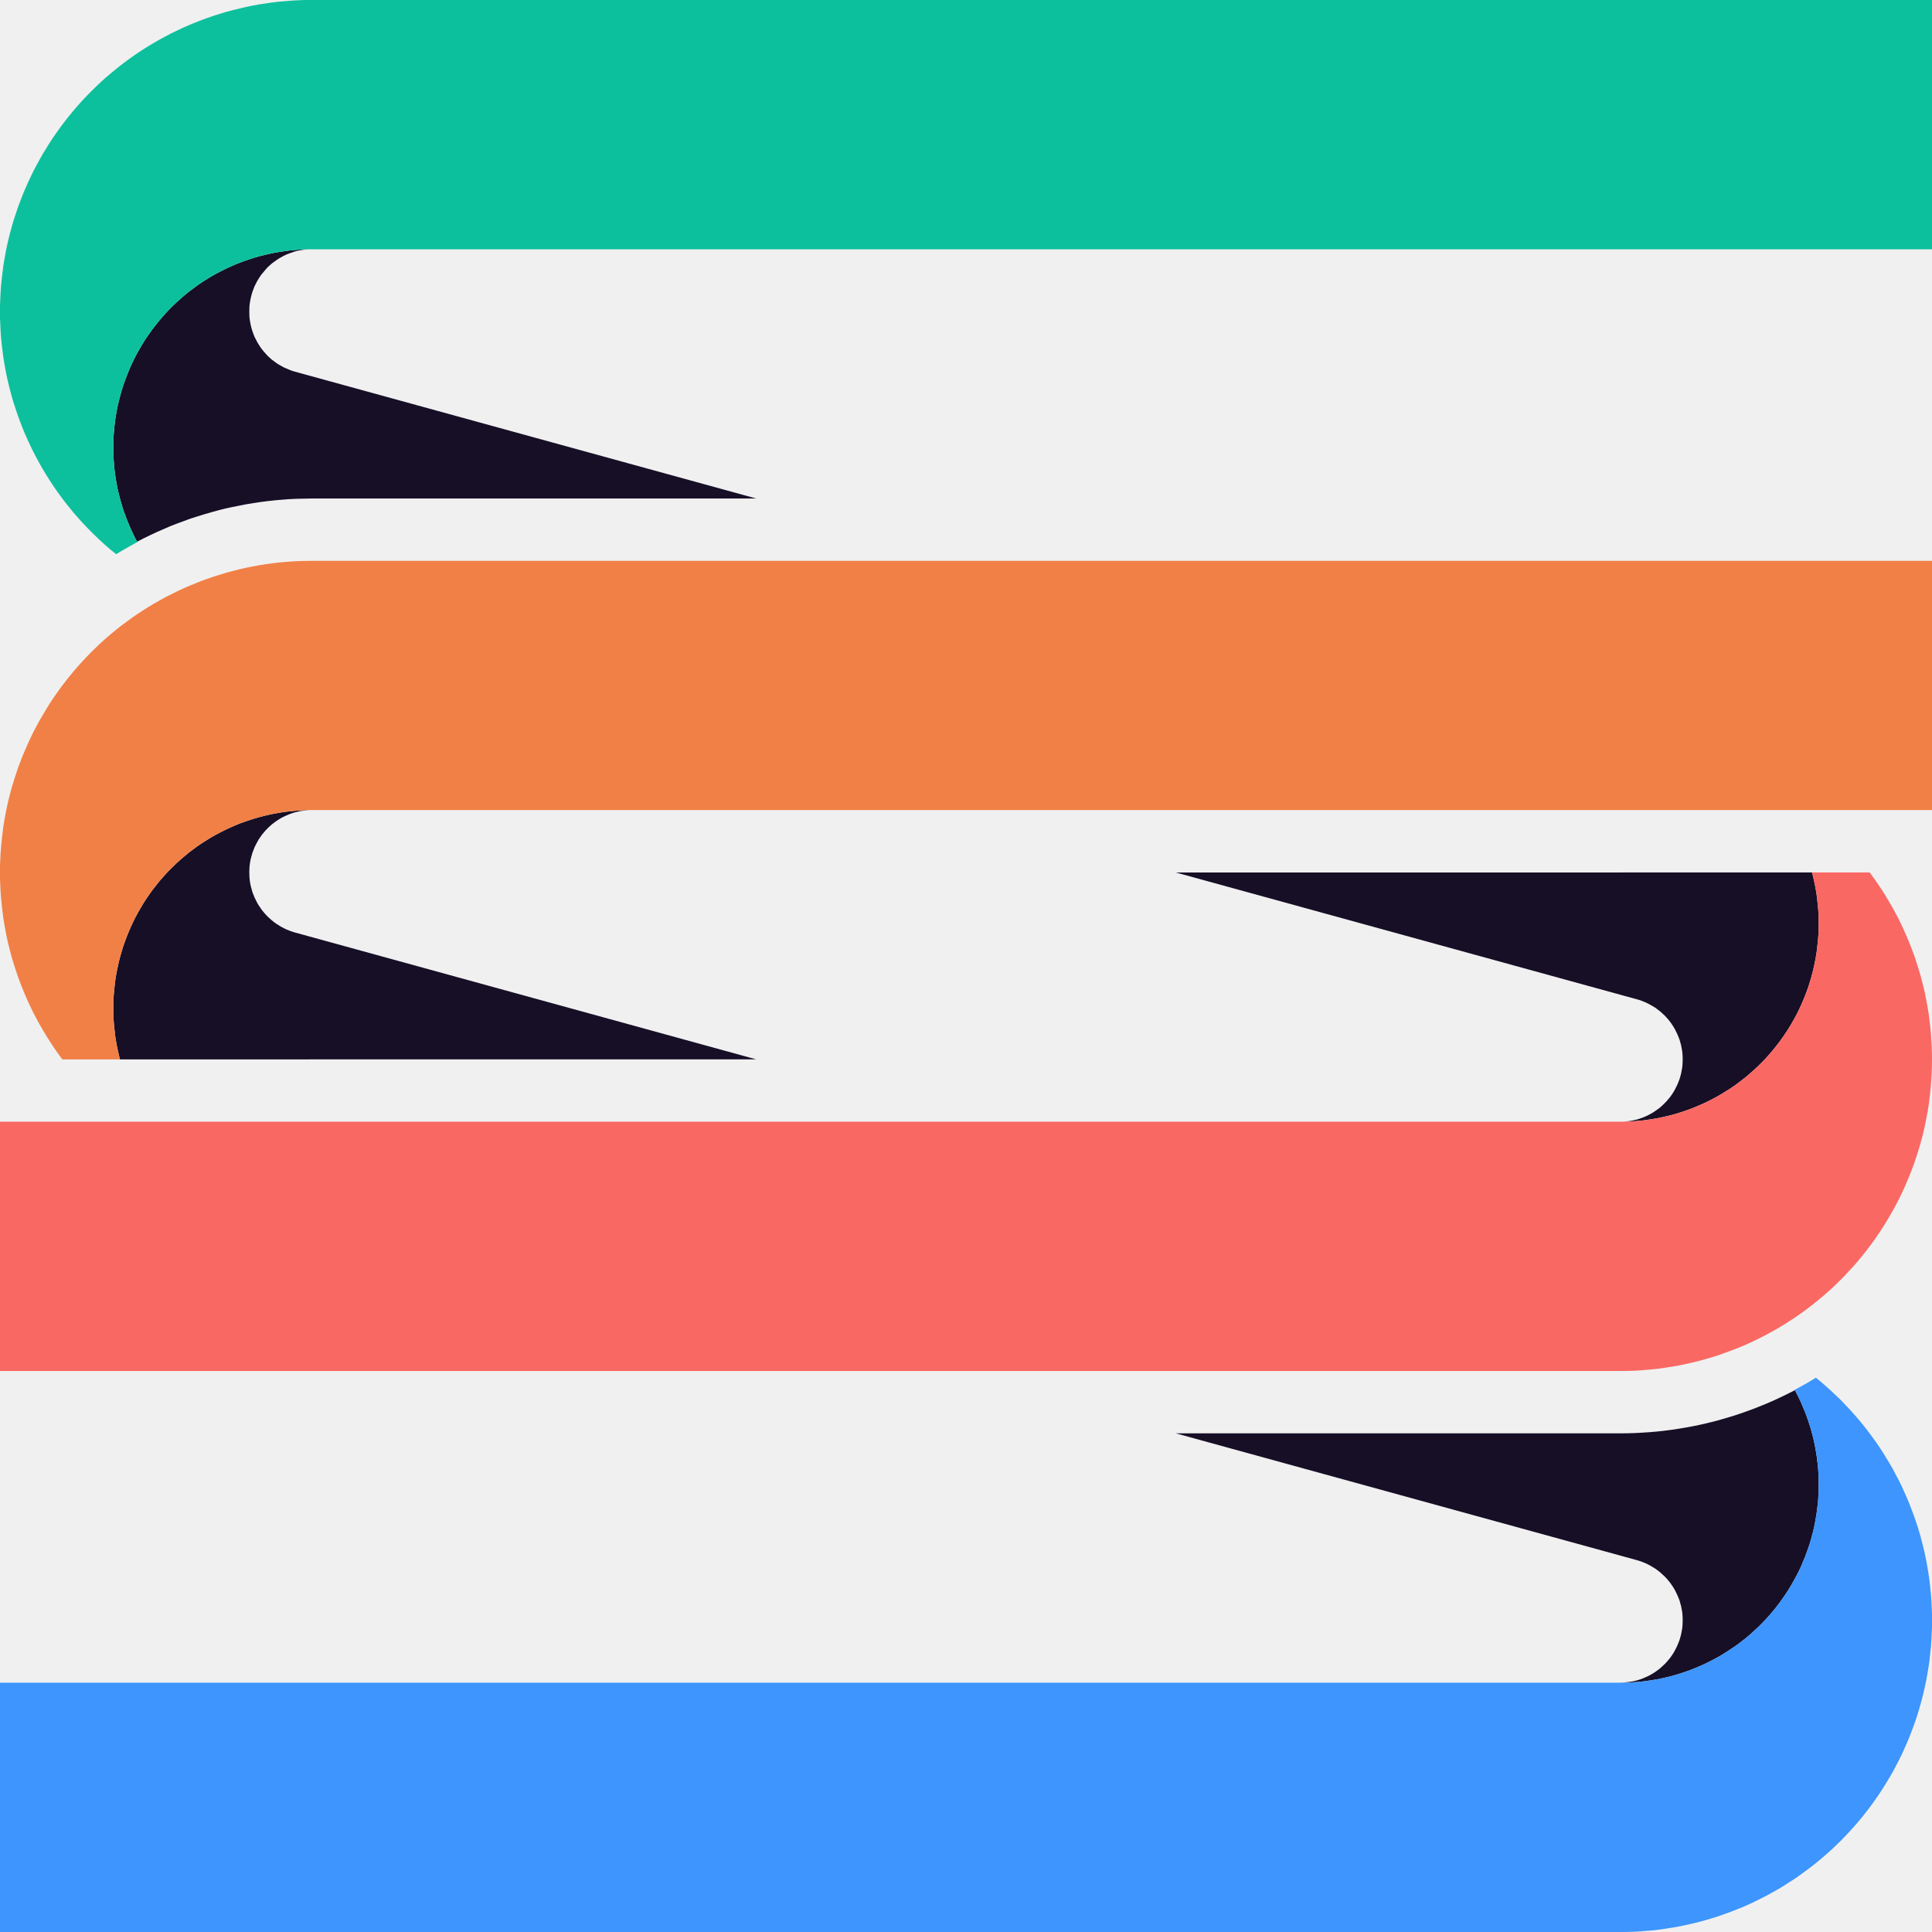
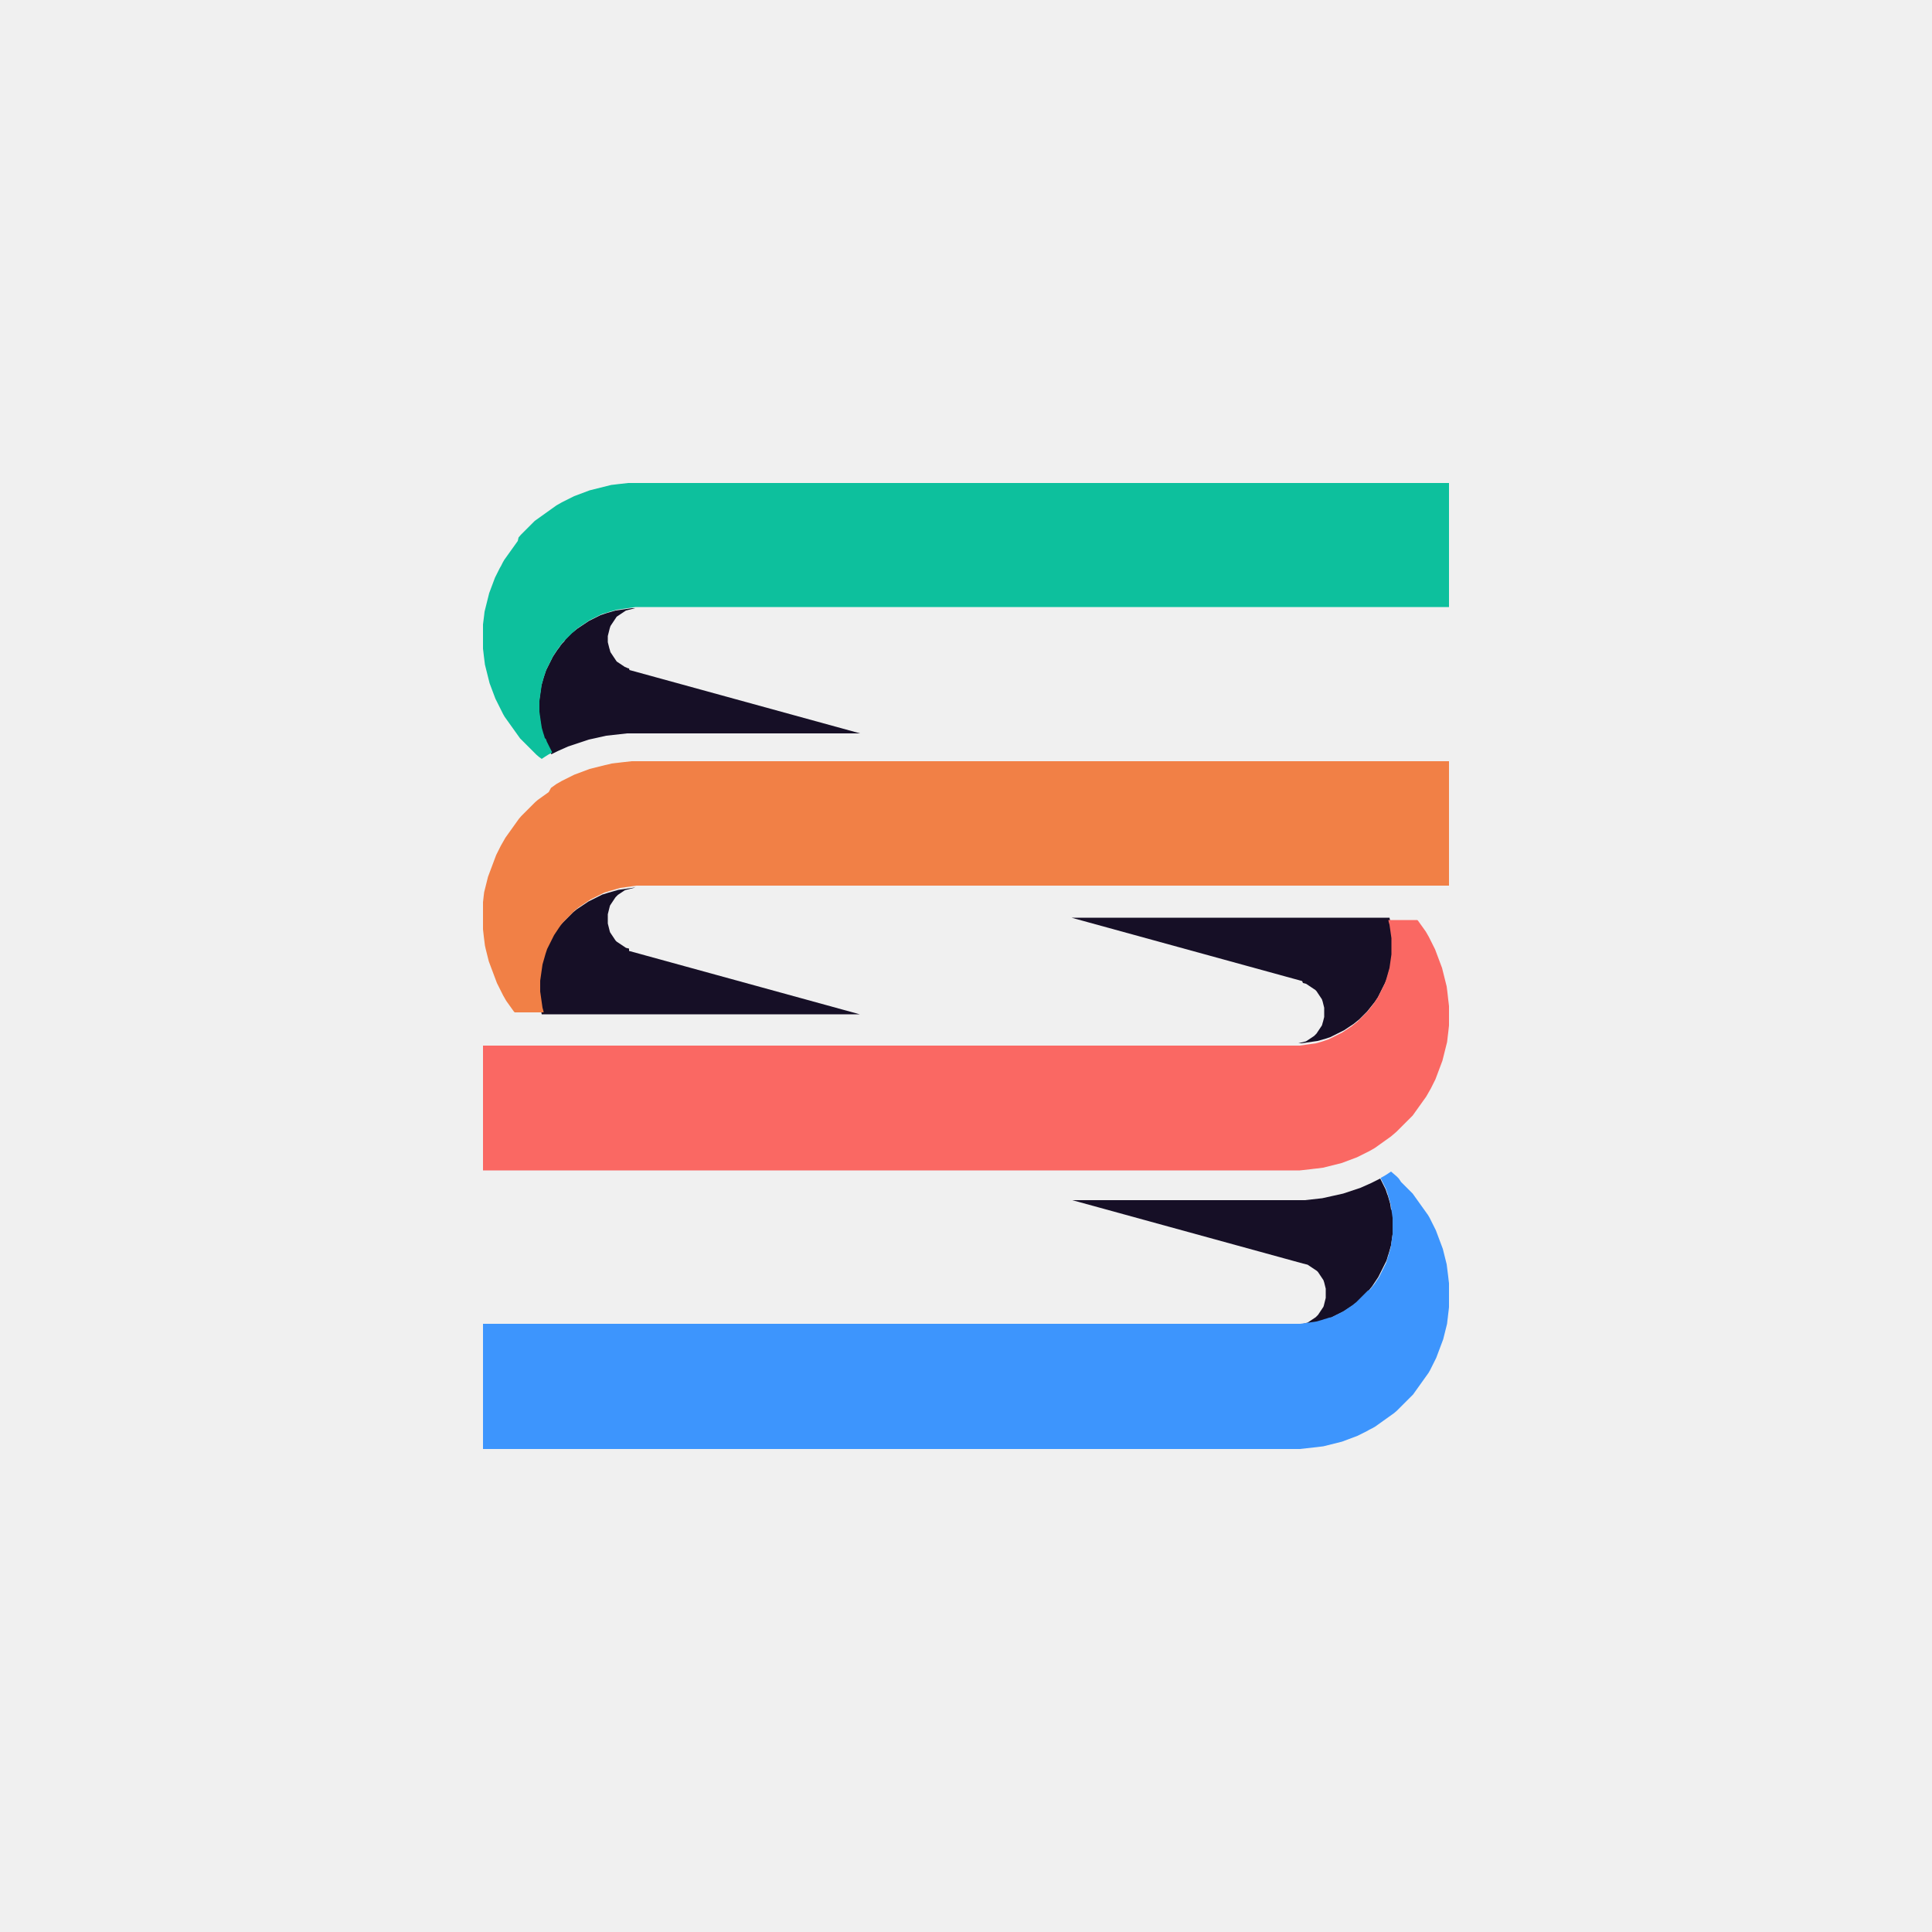
- <svg xmlns="http://www.w3.org/2000/svg" width="250" height="250" viewBox="0 0 250 250" fill="none">
-   <g clip-path="url(#clip0_934_9493)">
-     <path d="M212.237 129.43L212.587 129.57L212.937 129.71L213.267 129.87L213.597 130.049L213.917 130.229L214.238 130.429L214.538 130.659L214.828 130.879L215.098 131.129L215.378 131.379L215.638 131.659L215.878 131.929L216.118 132.229L216.328 132.529L216.538 132.849L216.719 133.159L216.889 133.499L217.049 133.829L217.189 134.169L217.329 134.519L217.429 134.879L217.529 135.229L217.599 135.609L217.669 135.969L217.709 136.349L217.729 136.709L217.739 137.079L217.729 137.459L217.709 137.829L217.669 138.199L217.599 138.569L217.529 138.929L217.429 139.299L217.329 139.649L217.189 140.009L217.049 140.349L216.889 140.679L216.719 141.009L216.538 141.329L216.328 141.649L216.118 141.949L215.878 142.229L215.638 142.518L215.378 142.778L215.098 143.048L214.828 143.298L214.538 143.518L214.238 143.728L213.917 143.948L213.597 144.128L213.267 144.308L212.937 144.458L212.587 144.608L212.237 144.728L211.887 144.848L211.527 144.928L211.167 145.018L210.786 145.068L210.426 145.108L210.046 145.148H209.986L210.366 145.138L211.046 145.108L211.727 145.068L212.407 145.008L213.077 144.918L213.757 144.818L214.428 144.708L215.098 144.568L215.758 144.418L216.428 144.248L217.089 144.058L217.739 143.848L218.379 143.628L219.019 143.388L219.65 143.128L220.28 142.858L220.9 142.568L221.51 142.259L222.11 141.939L222.701 141.599L223.281 141.239L223.861 140.879L224.421 140.499L224.981 140.089L225.522 139.669L226.052 139.249L226.572 138.799L227.082 138.339L227.572 137.879L228.063 137.389L228.533 136.899L228.983 136.389L229.423 135.869L229.853 135.339L230.273 134.789L230.674 134.239L231.054 133.679L231.434 133.099L231.784 132.519L232.124 131.919L232.454 131.319L232.754 130.719L233.044 130.099L233.314 129.47L233.575 128.84L233.815 128.2L234.045 127.55L234.245 126.9L234.435 126.24L234.605 125.58L234.755 124.92L234.895 124.24L235.015 123.57L235.115 122.9L235.185 122.22L235.255 121.54L235.305 120.85L235.325 120.17L235.335 119.49L235.325 118.81L235.305 118.12L235.255 117.441L235.185 116.761L235.115 116.091L235.015 115.411L234.895 114.731L234.755 114.071L234.605 113.401L234.475 112.891H210.156L209.676 112.901H152.155L211.817 129.31L212.237 129.43Z" fill="#160F26" />
-     <path d="M249.96 135.379L249.91 134.519L249.85 133.669L249.77 132.809L249.67 131.959L249.56 131.12L249.42 130.27L249.26 129.43L249.1 128.59L248.91 127.76L248.7 126.93L248.479 126.1L248.229 125.28L247.969 124.47L247.699 123.65L247.399 122.85L247.089 122.06L246.759 121.26L246.419 120.48L246.059 119.7L245.688 118.931L245.288 118.181L244.878 117.421L244.448 116.681L244.008 115.941L243.558 115.221L243.078 114.501L242.597 113.801L242.097 113.111L241.927 112.891H234.474L234.604 113.401L234.755 114.071L234.895 114.731L235.015 115.411L235.115 116.091L235.185 116.761L235.255 117.441L235.305 118.121L235.325 118.811L235.335 119.49L235.325 120.17L235.305 120.85L235.255 121.54L235.185 122.22L235.115 122.9L235.015 123.57L234.895 124.24L234.755 124.92L234.604 125.58L234.434 126.24L234.244 126.9L234.044 127.55L233.814 128.2L233.574 128.84L233.314 129.47L233.044 130.1L232.754 130.72L232.454 131.32L232.124 131.919L231.783 132.519L231.433 133.099L231.053 133.679L230.673 134.239L230.273 134.789L229.853 135.339L229.423 135.869L228.982 136.389L228.532 136.899L228.062 137.389L227.572 137.879L227.082 138.339L226.572 138.799L226.051 139.249L225.521 139.669L224.981 140.089L224.421 140.499L223.861 140.879L223.28 141.239L222.7 141.599L222.11 141.939L221.51 142.259L220.9 142.569L220.279 142.859L219.649 143.129L219.019 143.389L218.379 143.629L217.738 143.849L217.088 144.059L216.428 144.248L215.758 144.418L215.097 144.568L214.427 144.708L213.757 144.818L213.077 144.918L212.406 145.008L211.726 145.068L211.046 145.108L210.366 145.138L209.675 145.148H0V177.406H209.675L210.536 177.396L211.386 177.376L212.246 177.326L213.097 177.256L213.947 177.176L214.797 177.086L215.648 176.956L216.488 176.826L217.328 176.676L218.169 176.496L219.009 176.306L219.829 176.106L220.659 175.876L221.49 175.636L222.3 175.386L223.11 175.096L223.911 174.806L224.711 174.496L225.501 174.176L226.281 173.836L227.062 173.466L227.832 173.086L228.592 172.696L229.343 172.286L230.083 171.866L230.823 171.416L231.533 170.966L232.254 170.496L232.964 170.006L233.654 169.506L234.334 168.987L235.005 168.457L235.675 167.907L236.325 167.347L236.955 166.787L237.576 166.197L238.186 165.597L238.786 164.987L239.366 164.357L239.946 163.727L240.507 163.077L241.047 162.417L241.577 161.747L242.097 161.057L242.597 160.367L243.078 159.667L243.558 158.947L244.008 158.227L244.448 157.487L244.878 156.747L245.288 155.998L245.688 155.238L246.059 154.468L246.419 153.698L246.759 152.908L247.089 152.118L247.399 151.328L247.699 150.518L247.969 149.708L248.229 148.898L248.479 148.068L248.7 147.248L248.91 146.418L249.1 145.578L249.26 144.748L249.42 143.909L249.56 143.059L249.67 142.209L249.77 141.359L249.85 140.509L249.91 139.649L249.96 138.799L249.99 137.949L250 137.089L249.99 136.229L249.96 135.379Z" fill="#FA6863" />
-     <path d="M37.762 120.54L37.412 120.41L37.062 120.27L36.732 120.11L36.392 119.93L36.082 119.74L35.762 119.54L35.462 119.321L35.171 119.091L34.891 118.841L34.621 118.591L34.361 118.321L34.121 118.041L33.881 117.741L33.671 117.441L33.461 117.131L33.281 116.821L33.111 116.481L32.941 116.141L32.811 115.811L32.67 115.461L32.571 115.091L32.471 114.741L32.39 114.371L32.33 114.011L32.29 113.631L32.27 113.271L32.26 112.891L32.27 112.521L32.29 112.141L32.33 111.781L32.39 111.411L32.471 111.041L32.571 110.681L32.67 110.331L32.811 109.971L32.941 109.631L33.111 109.291L33.281 108.971L33.461 108.641L33.671 108.331L33.881 108.031L34.121 107.741L34.361 107.461L34.621 107.191L34.891 106.932L35.171 106.682L35.462 106.462L35.762 106.242L36.082 106.032L36.392 105.842L36.732 105.672L37.062 105.522L37.412 105.372L37.762 105.242L38.112 105.132L38.473 105.042L38.833 104.962L39.213 104.912L39.573 104.872L39.943 104.832H40.013H39.633L38.953 104.862L38.273 104.912L37.592 104.972L36.922 105.052L36.242 105.152L35.562 105.272L34.901 105.402L34.231 105.562L33.571 105.732L32.911 105.922L32.26 106.132L31.62 106.352L30.97 106.582L30.35 106.842L29.72 107.121L29.099 107.411L28.489 107.721L27.879 108.041L27.299 108.371L26.718 108.731L26.138 109.101L25.568 109.481L25.018 109.891L24.468 110.301L23.947 110.731L23.427 111.171L22.917 111.631L22.427 112.101L21.937 112.581L21.466 113.081L21.016 113.581L20.566 114.101L20.146 114.641L19.716 115.181L19.326 115.731L18.936 116.301L18.566 116.871L18.215 117.461L17.875 118.051L17.545 118.661L17.245 119.261L16.955 119.88L16.685 120.51L16.425 121.14L16.185 121.78L15.954 122.43L15.755 123.08L15.564 123.74L15.394 124.39L15.244 125.06L15.104 125.73L14.984 126.41L14.884 127.08L14.814 127.76L14.744 128.43L14.694 129.12L14.674 129.8L14.664 130.48L14.674 131.17L14.694 131.85L14.744 132.529L14.814 133.209L14.884 133.889L14.984 134.569L15.104 135.239L15.244 135.909L15.394 136.569L15.524 137.089H39.843L40.323 137.079H97.844L38.182 120.67L37.762 120.54Z" fill="#160F26" />
-     <path d="M0.04 114.601L0.08 115.461L0.15 116.311L0.23 117.161L0.33 118.01L0.44 118.86L0.58 119.7L0.73 120.55L0.9 121.39L1.09 122.22L1.3 123.05L1.521 123.88L1.771 124.7L2.031 125.51L2.301 126.32L2.601 127.13L2.911 127.92L3.241 128.72L3.581 129.5L3.941 130.279L4.312 131.039L4.712 131.799L5.122 132.559L5.552 133.299L5.992 134.029L6.442 134.749L6.912 135.469L7.403 136.179L7.903 136.869L8.073 137.089H15.526L15.396 136.569L15.245 135.909L15.105 135.239L14.985 134.569L14.885 133.889L14.815 133.209L14.745 132.529L14.695 131.849L14.675 131.169L14.665 130.479L14.675 129.8L14.695 129.12L14.745 128.43L14.815 127.76L14.885 127.08L14.985 126.41L15.105 125.73L15.245 125.06L15.396 124.39L15.566 123.74L15.756 123.08L15.956 122.43L16.186 121.78L16.426 121.14L16.686 120.51L16.956 119.88L17.246 119.26L17.546 118.66L17.876 118.05L18.217 117.461L18.567 116.871L18.937 116.301L19.327 115.731L19.717 115.181L20.147 114.641L20.567 114.101L21.018 113.581L21.468 113.081L21.938 112.581L22.428 112.101L22.918 111.631L23.428 111.171L23.949 110.731L24.469 110.301L25.019 109.891L25.569 109.481L26.139 109.101L26.72 108.731L27.3 108.371L27.88 108.041L28.49 107.721L29.101 107.411L29.721 107.121L30.351 106.841L30.971 106.581L31.621 106.351L32.262 106.131L32.912 105.921L33.572 105.731L34.232 105.561L34.903 105.401L35.563 105.271L36.243 105.151L36.923 105.051L37.593 104.972L38.274 104.912L38.954 104.862L39.634 104.832L40.325 104.822H250V72.574H40.325L39.464 72.584L38.614 72.604L37.754 72.654L36.903 72.714L36.043 72.794L35.203 72.894L34.352 73.014L33.512 73.144L32.672 73.304L31.822 73.474L30.991 73.664L30.161 73.874L29.341 74.094L28.51 74.344L27.7 74.594L26.89 74.874L26.089 75.164L25.289 75.484L24.499 75.804L23.718 76.144L22.938 76.514L22.168 76.894L21.408 77.274L20.657 77.694L19.917 78.114L19.177 78.554L18.457 79.014L17.736 79.484L17.036 79.974L16.346 80.474L15.656 80.983L14.995 81.513L14.325 82.063L13.675 82.623L13.045 83.193L12.425 83.783L11.814 84.373L11.214 84.993L10.624 85.623L10.054 86.253L9.493 86.903L8.953 87.563L8.423 88.233L7.903 88.913L7.403 89.613L6.912 90.313L6.442 91.023L5.992 91.753L5.552 92.493L5.122 93.232L4.712 93.972L4.312 94.732L3.941 95.512L3.581 96.282L3.241 97.072L2.911 97.852L2.601 98.652L2.301 99.452L2.031 100.262L1.771 101.082L1.521 101.902L1.3 102.732L1.09 103.562L0.9 104.402L0.73 105.231L0.58 106.071L0.44 106.921L0.33 107.771L0.23 108.621L0.15 109.471L0.08 110.321L0.04 111.171L0 112.031V112.891V113.751L0.04 114.601Z" fill="#F18046" />
-     <path d="M37.762 47.976L37.412 47.836L37.062 47.686L36.722 47.536L36.402 47.356L36.072 47.176L35.762 46.976L35.462 46.746L35.161 46.526L34.881 46.276L34.611 46.026L34.361 45.746L34.121 45.476L33.881 45.176L33.661 44.876L33.461 44.556L33.271 44.236L33.101 43.906L32.931 43.576L32.801 43.236L32.67 42.876L32.56 42.526L32.471 42.176L32.39 41.796L32.33 41.436L32.28 41.056L32.27 40.686L32.26 40.306L32.27 39.937L32.28 39.577L32.33 39.206L32.39 38.837L32.471 38.477L32.56 38.107L32.67 37.747L32.801 37.397L32.931 37.057L33.101 36.727L33.271 36.387L33.461 36.077L33.661 35.757L33.881 35.457L34.121 35.177L34.361 34.887L34.611 34.607L34.881 34.357L35.161 34.107L35.462 33.887L35.762 33.677L36.072 33.457L36.402 33.277L36.722 33.097L37.062 32.937L37.412 32.797L37.762 32.677L38.112 32.557L38.473 32.457L38.843 32.387L39.203 32.327L39.573 32.287L39.953 32.257H40.073H39.633L38.953 32.287L38.273 32.337L37.592 32.397L36.922 32.487L36.242 32.587L35.562 32.697L34.901 32.837L34.231 32.987L33.571 33.157L32.911 33.347L32.26 33.557L31.62 33.777L30.97 34.017L30.35 34.267L29.72 34.547L29.099 34.837L28.489 35.147L27.879 35.467L27.299 35.797L26.708 36.157L26.138 36.527L25.568 36.907L25.018 37.317L24.468 37.727L23.937 38.157L23.427 38.607L22.917 39.056L22.417 39.526L21.937 40.007L21.466 40.506L21.016 41.016L20.566 41.536L20.146 42.066L19.716 42.616L19.326 43.166L18.936 43.726L18.566 44.296L18.215 44.886L17.875 45.476L17.545 46.086L17.245 46.686L16.955 47.306L16.685 47.936L16.425 48.566L16.185 49.206L15.954 49.856L15.755 50.506L15.564 51.166L15.394 51.825L15.234 52.486L15.104 53.155L14.984 53.835L14.884 54.505L14.804 55.185L14.744 55.855L14.694 56.545L14.674 57.235L14.664 57.915L14.674 58.595L14.694 59.285L14.744 59.965L14.804 60.645L14.884 61.315L14.984 61.995L15.104 62.675L15.234 63.335L15.394 64.004L15.564 64.665L15.755 65.314L15.954 65.974L16.185 66.614L16.425 67.254L16.685 67.884L16.955 68.514L17.245 69.134L17.545 69.744L17.745 70.094L17.765 70.084L18.605 69.654L19.446 69.244L20.296 68.844L21.156 68.474L22.017 68.094L22.897 67.754L23.767 67.434L24.658 67.104L25.548 66.824L26.448 66.544L27.349 66.284L28.249 66.034L29.159 65.804L30.08 65.604L31 65.424L31.91 65.244L32.841 65.094L33.771 64.954L34.701 64.835L35.642 64.734L36.572 64.654L37.512 64.585L38.433 64.544L39.393 64.525L40.323 64.504H97.844L38.172 48.096L37.762 47.976Z" fill="#160F26" />
-     <path d="M209.676 217.743H210.366L211.046 217.703L211.727 217.663L212.407 217.603L213.087 217.513L213.767 217.413L214.438 217.303L215.108 217.163L215.768 217.013L216.438 216.843L217.089 216.653L217.739 216.443L218.389 216.223L219.029 215.983L219.65 215.723L220.28 215.453L220.9 215.163L221.51 214.853L222.12 214.533L222.711 214.193L223.291 213.833L223.861 213.463L224.431 213.083L224.991 212.683L225.532 212.263L226.062 211.843L226.582 211.393L227.082 210.933L227.582 210.473L228.063 209.983L228.533 209.493L228.993 208.984L229.433 208.464L229.863 207.934L230.283 207.384L230.674 206.834L231.064 206.274L231.434 205.694L231.784 205.114L232.124 204.514L232.454 203.914L232.764 203.304L233.054 202.694L233.314 202.064L233.585 201.424L233.815 200.794L234.045 200.144L234.255 199.494L234.435 198.834L234.615 198.174L234.765 197.514L234.895 196.835L235.015 196.165L235.115 195.495L235.195 194.805L235.265 194.135L235.305 193.445L235.335 192.765V192.085V191.405L235.305 190.715L235.265 190.035L235.195 189.355L235.115 188.685L235.015 188.005L234.895 187.325L234.765 186.665L234.615 185.995L234.435 185.335L234.255 184.685L234.045 184.026L233.815 183.376L233.585 182.746L233.314 182.116L233.054 181.486L232.764 180.866L232.454 180.256L232.254 179.886L232.234 179.896L231.394 180.326L230.553 180.736L229.703 181.136L228.843 181.516L227.973 181.876L227.102 182.226L226.232 182.546L225.342 182.866L224.441 183.166L223.551 183.436L222.661 183.696L221.74 183.946L220.84 184.166L219.92 184.376L218.999 184.565L218.079 184.735L217.159 184.885L216.228 185.025L215.298 185.145L214.368 185.245L213.427 185.325L212.487 185.385L211.547 185.435L210.616 185.465L209.676 185.475H152.155L211.817 201.884L212.237 202.014L212.587 202.144L212.937 202.284L213.267 202.444L213.597 202.624L213.917 202.814L214.238 203.014L214.538 203.234L214.828 203.464L215.098 203.714L215.378 203.964L215.638 204.234L215.878 204.514L216.118 204.814L216.328 205.114L216.538 205.424L216.719 205.734L216.889 206.074L217.049 206.414L217.189 206.744L217.329 207.094L217.429 207.464L217.529 207.814L217.599 208.184L217.669 208.544L217.709 208.924L217.729 209.284L217.739 209.663L217.729 210.033L217.709 210.413L217.669 210.773L217.599 211.143L217.529 211.513L217.429 211.873L217.329 212.223L217.189 212.583L217.049 212.923L216.889 213.263L216.719 213.583L216.538 213.913L216.328 214.223L216.118 214.523L215.878 214.813L215.638 215.093L215.378 215.363L215.098 215.623L214.828 215.873L214.538 216.093L214.238 216.313L213.917 216.523L213.597 216.713L213.267 216.883L212.937 217.033L212.587 217.183L212.237 217.313L211.887 217.423L211.527 217.513L211.167 217.593L210.786 217.643L210.426 217.683L210.046 217.723L209.676 217.733" fill="#160F26" />
-     <path d="M249.96 207.963L249.92 207.113L249.86 206.264L249.77 205.404L249.68 204.554L249.56 203.714L249.42 202.864L249.27 202.024L249.1 201.184L248.91 200.344L248.7 199.524L248.479 198.694L248.239 197.864L247.979 197.064L247.699 196.244L247.399 195.444L247.099 194.654L246.769 193.855L246.419 193.075L246.069 192.295L245.688 191.525L245.288 190.775L244.888 190.015L244.458 189.275L244.008 188.535L243.558 187.815L243.088 187.095L242.597 186.395L242.097 185.705L241.577 185.015L241.057 184.355L240.507 183.685L239.946 183.045L239.376 182.405L238.786 181.785L238.196 181.166L237.576 180.576L236.955 179.986L236.325 179.416L235.675 178.856L235.015 178.306L234.975 178.276L234.034 178.846L233.204 179.316L232.344 179.786L232.234 179.846L232.454 180.256L232.764 180.866L233.054 181.486L233.314 182.115L233.584 182.745L233.814 183.375L234.044 184.025L234.254 184.685L234.434 185.335L234.614 185.995L234.765 186.665L234.895 187.325L235.015 188.005L235.115 188.685L235.195 189.355L235.265 190.035L235.305 190.715L235.335 191.405V192.085V192.765L235.305 193.445L235.265 194.134L235.195 194.804L235.115 195.494L235.015 196.164L234.895 196.834L234.765 197.514L234.614 198.174L234.434 198.834L234.254 199.494L234.044 200.144L233.814 200.794L233.584 201.424L233.314 202.064L233.054 202.694L232.764 203.304L232.454 203.914L232.124 204.514L231.783 205.114L231.433 205.694L231.063 206.274L230.673 206.833L230.283 207.383L229.863 207.933L229.433 208.463L228.992 208.983L228.532 209.493L228.062 209.983L227.582 210.473L227.082 210.933L226.582 211.393L226.061 211.843L225.531 212.263L224.991 212.683L224.431 213.083L223.861 213.463L223.29 213.833L222.71 214.193L222.12 214.533L221.51 214.853L220.9 215.163L220.279 215.453L219.649 215.723L219.029 215.983L218.389 216.223L217.738 216.443L217.088 216.653L216.438 216.843L215.768 217.013L215.107 217.163L214.437 217.303L213.767 217.413L213.087 217.513L212.406 217.603L211.726 217.663L211.046 217.703L210.366 217.743H209.675H0V250H209.675L210.536 249.99L211.386 249.97L212.246 249.92L213.097 249.85L213.957 249.78L214.807 249.68L215.658 249.55L216.498 249.42L217.338 249.27L218.179 249.09L219.009 248.9L219.839 248.7L220.659 248.48L221.49 248.23L222.3 247.98L223.11 247.69L223.921 247.4L224.721 247.09L225.511 246.77L226.291 246.43L227.072 246.06L227.832 245.68L228.602 245.29L229.343 244.88L230.093 244.46L230.823 244.02L231.543 243.551L232.264 243.091L232.964 242.601L233.654 242.091L234.344 241.581L235.015 241.051L235.675 240.501L236.325 239.941L236.955 239.381L237.576 238.791L238.196 238.191L238.786 237.581L239.376 236.951L239.946 236.321L240.507 235.671L241.057 235.011L241.577 234.341L242.097 233.661L242.597 232.961L243.088 232.261L243.558 231.542L244.008 230.822L244.458 230.082L244.888 229.342L245.288 228.592L245.688 227.832L246.069 227.062L246.419 226.292L246.769 225.502L247.099 224.712L247.399 223.922L247.699 223.112L247.979 222.302L248.239 221.482L248.479 220.662L248.7 219.842L248.91 219.003L249.1 218.173L249.27 217.343L249.42 216.493L249.56 215.653L249.68 214.803L249.77 213.953L249.86 213.103L249.92 212.243L249.96 211.393L250 210.543V209.683V208.823L249.96 207.963Z" fill="#3D95FD" />
-     <path d="M0.04 42.027L0.08 42.887L0.14 43.736L0.23 44.596L0.33 45.446L0.44 46.286L0.58 47.136L0.73 47.976L0.9 48.816L1.09 49.646L1.3 50.476L1.521 51.296L1.761 52.126L2.031 52.936L2.301 53.746L2.601 54.556L2.901 55.346L3.231 56.145L3.581 56.925L3.941 57.705L4.312 58.465L4.712 59.225L5.122 59.985L5.542 60.725L5.992 61.465L6.442 62.175L6.912 62.895L7.403 63.605L7.903 64.295L8.423 64.985L8.953 65.645L9.493 66.315L10.054 66.955L10.624 67.595L11.214 68.215L11.814 68.825L12.425 69.424L13.045 70.014L13.675 70.584L14.325 71.144L14.995 71.684L15.025 71.714L15.966 71.154L16.796 70.684L17.656 70.204L17.776 70.154L17.546 69.744L17.246 69.135L16.956 68.514L16.686 67.885L16.426 67.255L16.186 66.615L15.956 65.975L15.756 65.315L15.566 64.665L15.396 64.005L15.236 63.335L15.105 62.675L14.985 61.995L14.885 61.315L14.805 60.645L14.745 59.965L14.695 59.285L14.675 58.595L14.665 57.915L14.675 57.235L14.695 56.545L14.745 55.855L14.805 55.186L14.885 54.506L14.985 53.836L15.105 53.156L15.236 52.486L15.396 51.826L15.566 51.166L15.756 50.506L15.956 49.856L16.186 49.206L16.426 48.566L16.686 47.936L16.956 47.306L17.246 46.686L17.546 46.086L17.876 45.476L18.217 44.886L18.567 44.297L18.937 43.727L19.327 43.166L19.717 42.617L20.147 42.067L20.567 41.537L21.018 41.017L21.468 40.507L21.938 40.007L22.418 39.527L22.918 39.057L23.428 38.607L23.939 38.157L24.469 37.727L25.019 37.317L25.569 36.907L26.139 36.527L26.71 36.157L27.3 35.797L27.88 35.467L28.49 35.147L29.101 34.837L29.721 34.547L30.351 34.267L30.971 34.017L31.621 33.777L32.262 33.557L32.912 33.347L33.572 33.157L34.232 32.987L34.903 32.837L35.563 32.697L36.243 32.587L36.923 32.487L37.593 32.397L38.274 32.337L38.954 32.287L39.634 32.257H40.325H250V0H40.325H39.464L38.614 0.03L37.754 0.08L36.903 0.15L36.043 0.22L35.193 0.32L34.352 0.45L33.502 0.57L32.662 0.73L31.822 0.9L30.991 1.1L30.161 1.3L29.341 1.52L28.51 1.77L27.7 2.02L26.89 2.3L26.089 2.59L25.279 2.91L24.499 3.23L23.718 3.57L22.938 3.94L22.168 4.31L21.408 4.71L20.657 5.12L19.917 5.54L19.177 5.98L18.457 6.439L17.736 6.909L17.036 7.399L16.346 7.899L15.656 8.419L14.995 8.949L14.325 9.499L13.675 10.049L13.045 10.619L12.425 11.209L11.814 11.809L11.214 12.419L10.624 13.039L10.054 13.679L9.493 14.329L8.953 14.989L8.423 15.659L7.903 16.339L7.403 17.039L6.912 17.739L6.442 18.448L5.992 19.178L5.542 19.908L5.122 20.658L4.712 21.408L4.312 22.158L3.941 22.938L3.581 23.708L3.231 24.498L2.901 25.288L2.601 26.078L2.301 26.878L2.031 27.698L1.761 28.508L1.521 29.328L1.3 30.158L1.09 30.988L0.9 31.828L0.73 32.657L0.58 33.497L0.44 34.347L0.33 35.197L0.23 36.047L0.14 36.897L0.08 37.757L0.04 38.607L0 39.457V40.317V41.177L0.04 42.027Z" fill="#0DC09D" />
+ <svg xmlns="http://www.w3.org/2000/svg" xmlns:xlink="http://www.w3.org/1999/xlink" version="1.1" id="Layer_1" x="0px" y="0px" viewBox="0 0 500 500" style="enable-background:new 0 0 500 500;" xml:space="preserve">
+   <style type="text/css">
+ 	.st0{clip-path:url(#SVGID_00000104686469644450447980000007023994216379603074_);}
+ 	.st1{fill:#160F26;}
+ 	.st2{fill:#FA6863;}
+ 	.st3{fill:#F18046;}
+ 	.st4{fill:#3D95FD;}
+ 	.st5{fill:#0DC09D;}
+ </style>
+   <g>
+     <defs>
+       <rect id="SVGID_1_" x="125" y="125" width="250" height="250" />
+     </defs>
+     <clipPath id="SVGID_00000000180823955876633170000016654116462552103049_">
+       <use xlink:href="#SVGID_1_" style="overflow:visible;" />
+     </clipPath>
+     <g style="clip-path:url(#SVGID_00000000180823955876633170000016654116462552103049_);">
+       <path class="st1" d="M337.2,254.4l0.4,0.1l0.4,0.1l0.3,0.2l0.3,0.2l0.3,0.2l0.3,0.2l0.3,0.2l0.3,0.2l0.3,0.2l0.3,0.2l0.3,0.3    l0.2,0.3l0.2,0.3l0.2,0.3l0.2,0.3l0.2,0.3l0.2,0.3l0.2,0.3l0.1,0.3l0.1,0.3l0.1,0.4l0.1,0.4l0.1,0.4l0.1,0.4l0,0.4l0,0.4l0,0.4    l0,0.4l0,0.4l0,0.4l-0.1,0.4l-0.1,0.4l-0.1,0.4l-0.1,0.3l-0.1,0.4l-0.1,0.3l-0.2,0.3l-0.2,0.3l-0.2,0.3l-0.2,0.3l-0.2,0.3    l-0.2,0.3l-0.2,0.3l-0.3,0.3l-0.3,0.3l-0.3,0.2l-0.3,0.2l-0.3,0.2l-0.3,0.2l-0.3,0.2l-0.3,0.2l-0.3,0.2l-0.4,0.1l-0.4,0.1    l-0.4,0.1l-0.4,0.1l-0.4,0.1l-0.4,0l-0.4,0l-0.4,0H335l0.4,0l0.7,0l0.7,0l0.7-0.1l0.7-0.1l0.7-0.1l0.7-0.1l0.7-0.1l0.7-0.1    l0.7-0.2l0.7-0.2l0.7-0.2l0.6-0.2l0.6-0.2l0.6-0.3l0.6-0.3l0.6-0.3l0.6-0.3l0.6-0.3l0.6-0.3l0.6-0.4l0.6-0.4l0.6-0.4l0.6-0.4    l0.5-0.4l0.5-0.4l0.5-0.4l0.5-0.5l0.5-0.5l0.5-0.5l0.5-0.5l0.4-0.5l0.4-0.5l0.4-0.5l0.4-0.5l0.4-0.5l0.4-0.6l0.4-0.6l0.3-0.6    l0.3-0.6l0.3-0.6l0.3-0.6l0.3-0.6l0.3-0.6l0.3-0.6l0.2-0.6l0.2-0.6l0.2-0.7l0.2-0.7l0.2-0.7l0.2-0.7l0.1-0.7l0.1-0.7l0.1-0.7    l0.1-0.7l0.1-0.7l0-0.7l0-0.7l0-0.7l0-0.7l0-0.7l0-0.7l-0.1-0.7l-0.1-0.7l-0.1-0.7l-0.1-0.7l-0.1-0.7l-0.2-0.7l-0.1-0.5h-24.3    l-0.5,0h-57.5l59.7,16.4L337.2,254.4z" />
+       <path class="st2" d="M375,260.4l-0.1-0.9l-0.1-0.8l-0.1-0.9l-0.1-0.9l-0.1-0.8l-0.1-0.8l-0.2-0.8l-0.2-0.8l-0.2-0.8l-0.2-0.8    l-0.2-0.8l-0.2-0.8l-0.3-0.8l-0.3-0.8l-0.3-0.8l-0.3-0.8l-0.3-0.8l-0.3-0.8l-0.4-0.8l-0.4-0.8l-0.4-0.8l-0.4-0.8l-0.4-0.7    l-0.4-0.7l-0.5-0.7l-0.5-0.7l-0.5-0.7l-0.5-0.7l-0.2-0.2h-7.5l0.1,0.5l0.2,0.7l0.1,0.7l0.1,0.7l0.1,0.7l0.1,0.7l0.1,0.7l0,0.7    l0,0.7l0,0.7l0,0.7l0,0.7l0,0.7l-0.1,0.7l-0.1,0.7l-0.1,0.7l-0.1,0.7l-0.1,0.7l-0.2,0.7l-0.2,0.7l-0.2,0.7l-0.2,0.7l-0.2,0.6    l-0.2,0.6l-0.3,0.6l-0.3,0.6l-0.3,0.6l-0.3,0.6l-0.3,0.6l-0.3,0.6l-0.4,0.6l-0.4,0.6l-0.4,0.6l-0.4,0.5l-0.4,0.5l-0.4,0.5    l-0.4,0.5l-0.5,0.5l-0.5,0.5l-0.5,0.5l-0.5,0.5l-0.5,0.5l-0.5,0.4l-0.5,0.4l-0.5,0.4l-0.6,0.4l-0.6,0.4l-0.6,0.4l-0.6,0.4    l-0.6,0.3l-0.6,0.3l-0.6,0.3l-0.6,0.3l-0.6,0.3l-0.6,0.3l-0.6,0.2l-0.6,0.2l-0.6,0.2l-0.7,0.2l-0.7,0.2l-0.7,0.1l-0.7,0.1    l-0.7,0.1l-0.7,0.1l-0.7,0.1l-0.7,0.1l-0.7,0l-0.7,0l-0.7,0H125v32.3h209.7l0.9,0l0.8,0l0.9-0.1l0.9-0.1l0.9-0.1l0.8-0.1l0.9-0.1    l0.8-0.1l0.8-0.1l0.8-0.2l0.8-0.2l0.8-0.2l0.8-0.2l0.8-0.2l0.8-0.2l0.8-0.3l0.8-0.3l0.8-0.3l0.8-0.3l0.8-0.3l0.8-0.4l0.8-0.4    l0.8-0.4l0.8-0.4l0.7-0.4l0.7-0.4l0.7-0.5l0.7-0.5l0.7-0.5l0.7-0.5l0.7-0.5l0.7-0.5l0.7-0.6l0.7-0.6l0.6-0.6l0.6-0.6l0.6-0.6    l0.6-0.6l0.6-0.6l0.6-0.6l0.6-0.6l0.5-0.7l0.5-0.7l0.5-0.7l0.5-0.7l0.5-0.7l0.5-0.7l0.5-0.7l0.4-0.7l0.4-0.7l0.4-0.7l0.4-0.8    l0.4-0.8l0.4-0.8l0.3-0.8l0.3-0.8l0.3-0.8l0.3-0.8l0.3-0.8l0.3-0.8l0.2-0.8l0.2-0.8l0.2-0.8l0.2-0.8l0.2-0.8l0.2-0.8l0.1-0.8    l0.1-0.9l0.1-0.8l0.1-0.9l0.1-0.9l0.1-0.8l0-0.9l0-0.9l0-0.9L375,260.4z" />
+       <path class="st1" d="M162.8,245.5l-0.4-0.1l-0.4-0.1l-0.3-0.2l-0.3-0.2l-0.3-0.2l-0.3-0.2l-0.3-0.2l-0.3-0.2l-0.3-0.2l-0.3-0.2    l-0.3-0.3l-0.2-0.3l-0.2-0.3l-0.2-0.3l-0.2-0.3l-0.2-0.3l-0.2-0.3l-0.2-0.3l-0.1-0.3l-0.1-0.4l-0.1-0.4l-0.1-0.4l-0.1-0.4    l-0.1-0.4l0-0.4l0-0.4l0-0.4l0-0.4l0-0.4l0-0.4l0.1-0.4l0.1-0.4l0.1-0.4l0.1-0.4l0.1-0.4l0.1-0.3l0.2-0.3l0.2-0.3l0.2-0.3l0.2-0.3    l0.2-0.3l0.2-0.3l0.2-0.3l0.3-0.3l0.3-0.3l0.3-0.2l0.3-0.2l0.3-0.2l0.3-0.2l0.3-0.2l0.3-0.2l0.3-0.1l0.4-0.1l0.4-0.1l0.4-0.1    l0.4-0.1l0.4-0.1l0.4-0.1l0.4,0l0.4,0h0.1h-0.4l-0.7,0l-0.7,0.1l-0.7,0.1l-0.7,0.1l-0.7,0.1l-0.7,0.1l-0.7,0.1l-0.7,0.2l-0.7,0.2    l-0.7,0.2l-0.7,0.2l-0.6,0.2l-0.7,0.2l-0.6,0.3l-0.6,0.3l-0.6,0.3l-0.6,0.3l-0.6,0.3l-0.6,0.3l-0.6,0.4l-0.6,0.4l-0.6,0.4    l-0.6,0.4l-0.6,0.4l-0.5,0.4l-0.5,0.4l-0.5,0.5l-0.5,0.5l-0.5,0.5l-0.5,0.5l-0.5,0.5l-0.5,0.5l-0.4,0.5l-0.4,0.5l-0.4,0.6    l-0.4,0.6l-0.4,0.6l-0.4,0.6l-0.3,0.6l-0.3,0.6l-0.3,0.6l-0.3,0.6l-0.3,0.6l-0.3,0.6l-0.2,0.6l-0.2,0.6l-0.2,0.7l-0.2,0.7    l-0.2,0.7l-0.2,0.7l-0.1,0.7l-0.1,0.7l-0.1,0.7l-0.1,0.7l-0.1,0.7l0,0.7l0,0.7l0,0.7l0,0.7l0,0.7l0,0.7l0.1,0.7l0.1,0.7l0.1,0.7    l0.1,0.7l0.1,0.7l0.2,0.7l0.1,0.5h24.3l0.5,0h57.5l-59.7-16.4L162.8,245.5z" />
+       <path class="st3" d="M125,239.6l0,0.9l0.1,0.9l0.1,0.9l0.1,0.8l0.1,0.8l0.1,0.8l0.2,0.9l0.2,0.8l0.2,0.8l0.2,0.8l0.2,0.8l0.3,0.8    l0.3,0.8l0.3,0.8l0.3,0.8l0.3,0.8l0.3,0.8l0.3,0.8l0.4,0.8l0.4,0.8l0.4,0.8l0.4,0.8l0.4,0.7l0.4,0.7l0.5,0.7l0.5,0.7l0.5,0.7    l0.5,0.7l0.2,0.2h7.5l-0.1-0.5l-0.2-0.7l-0.1-0.7l-0.1-0.7l-0.1-0.7l-0.1-0.7l-0.1-0.7l-0.1-0.7l0-0.7l0-0.7l0-0.7l0-0.7l0.1-0.7    l0.1-0.7l0.1-0.7l0.1-0.7l0.1-0.7l0.1-0.7l0.2-0.7l0.2-0.7l0.2-0.7l0.2-0.7l0.2-0.6l0.2-0.6l0.3-0.6l0.3-0.6l0.3-0.6l0.3-0.6    l0.3-0.6l0.3-0.6l0.4-0.6l0.4-0.6l0.4-0.6l0.4-0.6l0.4-0.5l0.4-0.5l0.5-0.5l0.5-0.5l0.5-0.5l0.5-0.5l0.5-0.5l0.5-0.5l0.5-0.4    l0.5-0.4l0.6-0.4l0.6-0.4l0.6-0.4l0.6-0.4l0.6-0.4l0.6-0.3l0.6-0.3l0.6-0.3l0.6-0.3l0.6-0.3l0.6-0.3l0.7-0.2l0.6-0.2l0.7-0.2    l0.7-0.2l0.7-0.2l0.7-0.2l0.7-0.1l0.7-0.1l0.7-0.1l0.7-0.1l0.7-0.1l0.7-0.1l0.7,0l0.7,0H375v-32.2H165.3l-0.9,0l-0.9,0l-0.9,0.1    l-0.9,0.1l-0.9,0.1l-0.8,0.1l-0.9,0.1l-0.8,0.1l-0.8,0.2l-0.9,0.2l-0.8,0.2l-0.8,0.2l-0.8,0.2l-0.8,0.2l-0.8,0.2l-0.8,0.3    l-0.8,0.3l-0.8,0.3l-0.8,0.3l-0.8,0.3l-0.8,0.4l-0.8,0.4l-0.8,0.4l-0.8,0.4l-0.7,0.4l-0.7,0.4l-0.7,0.5l-0.7,0.5L142,205l-0.7,0.5    l-0.7,0.5l-0.7,0.5l-0.7,0.5l-0.7,0.6l-0.6,0.6l-0.6,0.6l-0.6,0.6l-0.6,0.6l-0.6,0.6l-0.6,0.6l-0.6,0.7l-0.5,0.7l-0.5,0.7    l-0.5,0.7l-0.5,0.7l-0.5,0.7l-0.5,0.7l-0.5,0.7l-0.4,0.7l-0.4,0.7l-0.4,0.7l-0.4,0.8l-0.4,0.8l-0.4,0.8l-0.3,0.8l-0.3,0.8    l-0.3,0.8l-0.3,0.8l-0.3,0.8l-0.3,0.8l-0.3,0.8l-0.2,0.8l-0.2,0.8l-0.2,0.8l-0.2,0.8l-0.2,0.8l-0.1,0.8l-0.1,0.9l-0.1,0.9    l-0.1,0.9l-0.1,0.8l0,0.8l0,0.9v0.9v0.9L125,239.6z" />
+       <path class="st1" d="M162.8,173l-0.4-0.1l-0.4-0.2l-0.3-0.1l-0.3-0.2l-0.3-0.2l-0.3-0.2l-0.3-0.2l-0.3-0.2l-0.3-0.2l-0.3-0.2    l-0.2-0.3l-0.2-0.3l-0.2-0.3l-0.2-0.3l-0.2-0.3l-0.2-0.3l-0.2-0.3l-0.2-0.3l-0.1-0.3l-0.1-0.4l-0.1-0.3l-0.1-0.4l-0.1-0.4    l-0.1-0.4l-0.1-0.4l0-0.4l0-0.4l0-0.4l0-0.4l0.1-0.4l0.1-0.4l0.1-0.4l0.1-0.4l0.1-0.4l0.1-0.3l0.1-0.3l0.2-0.3l0.2-0.3l0.2-0.3    l0.2-0.3l0.2-0.3l0.2-0.3l0.2-0.3l0.2-0.3l0.3-0.2l0.3-0.2l0.3-0.2l0.3-0.2l0.3-0.2l0.3-0.2l0.3-0.2l0.3-0.2l0.4-0.1l0.4-0.1    l0.4-0.1l0.4-0.1l0.4-0.1l0.4-0.1l0.4,0l0.4,0h0.1h-0.4l-0.7,0l-0.7,0l-0.7,0.1l-0.7,0.1l-0.7,0.1l-0.7,0.1l-0.7,0.1l-0.7,0.1    l-0.7,0.2l-0.7,0.2l-0.7,0.2l-0.6,0.2L156,159l-0.6,0.2l-0.6,0.3l-0.6,0.3l-0.6,0.3l-0.6,0.3l-0.6,0.3l-0.6,0.4l-0.6,0.4l-0.6,0.4    l-0.6,0.4l-0.6,0.4l-0.5,0.4l-0.5,0.4l-0.5,0.4l-0.5,0.5l-0.5,0.5l-0.5,0.5L146,166l-0.5,0.5l-0.4,0.5l-0.4,0.6l-0.4,0.5l-0.4,0.6    l-0.4,0.6l-0.4,0.6l-0.3,0.6l-0.3,0.6l-0.3,0.6l-0.3,0.6l-0.3,0.6l-0.3,0.6l-0.2,0.6l-0.2,0.6l-0.2,0.6l-0.2,0.7l-0.2,0.7    l-0.2,0.7l-0.1,0.7l-0.1,0.7l-0.1,0.7l-0.1,0.7l-0.1,0.7l0,0.7l0,0.7l0,0.7l0,0.7l0,0.7l0,0.7l0.1,0.7l0.1,0.7l0.1,0.7l0.1,0.7    l0.1,0.7l0.2,0.7l0.2,0.7l0.2,0.6l0.2,0.7l0.2,0.6l0.2,0.6l0.3,0.6l0.3,0.6l0.3,0.6l0.3,0.6l0.2,0.3l0,0l0.8-0.4l0.8-0.4l0.9-0.4    l0.9-0.4l0.9-0.4l0.9-0.3l0.9-0.3l0.9-0.3l0.9-0.3l0.9-0.3l0.9-0.3l0.9-0.2l0.9-0.2l0.9-0.2l0.9-0.2l0.9-0.2l0.9-0.1l0.9-0.1    l0.9-0.1l0.9-0.1l0.9-0.1l0.9-0.1l0.9,0l1,0l0.9,0h57.5l-59.7-16.4L162.8,173z" />
+       <path class="st1" d="M334.7,342.7h0.7l0.7,0l0.7,0l0.7-0.1l0.7-0.1l0.7-0.1l0.7-0.1l0.7-0.1l0.7-0.1l0.7-0.2l0.7-0.2l0.7-0.2    l0.6-0.2l0.6-0.2l0.6-0.3l0.6-0.3l0.6-0.3l0.6-0.3l0.6-0.3l0.6-0.3l0.6-0.4l0.6-0.4l0.6-0.4l0.6-0.4l0.5-0.4l0.5-0.4l0.5-0.5    l0.5-0.5l0.5-0.5l0.5-0.5l0.5-0.5l0.5-0.5l0.4-0.5l0.4-0.5l0.4-0.6l0.4-0.6l0.4-0.6l0.4-0.6l0.3-0.6l0.3-0.6l0.3-0.6l0.3-0.6    l0.3-0.6l0.3-0.6l0.3-0.6l0.2-0.6l0.2-0.7l0.2-0.6l0.2-0.7l0.2-0.7l0.2-0.7l0.1-0.7l0.1-0.7l0.1-0.7l0.1-0.7l0.1-0.7l0-0.7l0-0.7    v-0.7v-0.7l0-0.7l0-0.7l-0.1-0.7l-0.1-0.7L360,313l-0.1-0.7l-0.1-0.7l-0.2-0.7l-0.2-0.7l-0.2-0.7L359,309l-0.2-0.6l-0.2-0.6    l-0.3-0.6l-0.3-0.6l-0.3-0.6l-0.3-0.6l-0.2-0.4l0,0l-0.8,0.4l-0.8,0.4l-0.8,0.4l-0.9,0.4l-0.9,0.4l-0.9,0.4l-0.9,0.3l-0.9,0.3    l-0.9,0.3l-0.9,0.3l-0.9,0.3l-0.9,0.2l-0.9,0.2l-0.9,0.2l-0.9,0.2l-0.9,0.2l-0.9,0.2l-0.9,0.1l-0.9,0.1l-0.9,0.1l-0.9,0.1    l-0.9,0.1l-0.9,0l-0.9,0l-0.9,0h-57.5l59.7,16.4l0.4,0.1l0.4,0.1l0.4,0.1l0.3,0.2l0.3,0.2l0.3,0.2l0.3,0.2l0.3,0.2l0.3,0.2    l0.3,0.2l0.3,0.2l0.3,0.3l0.2,0.3l0.2,0.3l0.2,0.3l0.2,0.3l0.2,0.3l0.2,0.3l0.2,0.3l0.1,0.3l0.1,0.3l0.1,0.4l0.1,0.4l0.1,0.4    l0.1,0.4l0,0.4l0,0.4l0,0.4l0,0.4l0,0.4l0,0.4l-0.1,0.4l-0.1,0.4l-0.1,0.4l-0.1,0.4l-0.1,0.4l-0.1,0.3l-0.2,0.3l-0.2,0.3l-0.2,0.3    l-0.2,0.3l-0.2,0.3l-0.2,0.3l-0.2,0.3l-0.3,0.3l-0.3,0.3l-0.3,0.2l-0.3,0.2l-0.3,0.2l-0.3,0.2l-0.3,0.2l-0.3,0.2l-0.3,0.2    l-0.4,0.1l-0.4,0.1l-0.4,0.1l-0.4,0.1l-0.4,0.1l-0.4,0l-0.4,0l-0.4,0L334.7,342.7" />
+       <path class="st4" d="M375,333l0-0.9l-0.1-0.8l-0.1-0.9l-0.1-0.8l-0.1-0.8l-0.1-0.8l-0.1-0.8l-0.2-0.8l-0.2-0.8l-0.2-0.8l-0.2-0.8    l-0.2-0.8l-0.3-0.8l-0.3-0.8l-0.3-0.8l-0.3-0.8l-0.3-0.8l-0.3-0.8l-0.4-0.8l-0.4-0.8l-0.4-0.8l-0.4-0.8l-0.4-0.7l-0.5-0.7    l-0.5-0.7l-0.5-0.7l-0.5-0.7l-0.5-0.7l-0.5-0.7l-0.5-0.7l-0.5-0.7l-0.6-0.6l-0.6-0.6l-0.6-0.6l-0.6-0.6l-0.6-0.6L362,305l-0.6-0.6    l-0.7-0.6l-0.7-0.6l0,0l-0.9,0.6l-0.8,0.5l-0.9,0.5l-0.1,0.1l0.2,0.4l0.3,0.6l0.3,0.6l0.3,0.6l0.3,0.6l0.2,0.6l0.2,0.6l0.2,0.7    l0.2,0.7l0.2,0.7l0.2,0.7l0.1,0.7l0.1,0.7l0.1,0.7l0.1,0.7l0.1,0.7l0,0.7l0,0.7v0.7v0.7l0,0.7l0,0.7l-0.1,0.7l-0.1,0.7l-0.1,0.7    l-0.1,0.7l-0.1,0.7l-0.2,0.7l-0.2,0.7l-0.2,0.7l-0.2,0.6l-0.2,0.7l-0.2,0.6l-0.3,0.6l-0.3,0.6l-0.3,0.6l-0.3,0.6l-0.3,0.6    l-0.3,0.6l-0.4,0.6l-0.4,0.6l-0.4,0.6l-0.4,0.5l-0.4,0.5l-0.4,0.5L354,334l-0.5,0.5l-0.5,0.5l-0.5,0.5l-0.5,0.5l-0.5,0.5l-0.5,0.5    l-0.5,0.4l-0.5,0.4l-0.6,0.4l-0.6,0.4l-0.6,0.4l-0.6,0.4l-0.6,0.3l-0.6,0.3l-0.6,0.3l-0.6,0.3l-0.6,0.3L344,341l-0.6,0.2l-0.7,0.2    l-0.6,0.2l-0.7,0.2l-0.7,0.2l-0.7,0.1l-0.7,0.1l-0.7,0.1l-0.7,0.1l-0.7,0.1l-0.7,0.1l-0.7,0l-0.7,0h-0.7H125V375h209.7l0.9,0    l0.8,0l0.9-0.1l0.9-0.1l0.9-0.1l0.9-0.1l0.9-0.1l0.8-0.1l0.8-0.1l0.8-0.2l0.8-0.2l0.8-0.2l0.8-0.2l0.8-0.2l0.8-0.2l0.8-0.3    l0.8-0.3l0.8-0.3l0.8-0.3l0.8-0.3l0.8-0.4l0.8-0.4l0.8-0.4l0.7-0.4l0.8-0.4l0.7-0.4l0.7-0.5l0.7-0.5l0.7-0.5l0.7-0.5l0.7-0.5    l0.7-0.5l0.7-0.5l0.7-0.6l0.6-0.6l0.6-0.6l0.6-0.6l0.6-0.6l0.6-0.6l0.6-0.6l0.6-0.6l0.5-0.7l0.5-0.7l0.5-0.7l0.5-0.7l0.5-0.7    l0.5-0.7l0.5-0.7l0.5-0.7l0.4-0.7l0.4-0.8l0.4-0.8l0.4-0.8l0.4-0.8l0.3-0.8l0.3-0.8l0.3-0.8l0.3-0.8l0.3-0.8l0.3-0.8l0.2-0.8    l0.2-0.8l0.2-0.8l0.2-0.8l0.2-0.8l0.1-0.9l0.1-0.8l0.1-0.9l0.1-0.8l0.1-0.9l0.1-0.9l0-0.8l0-0.9v-0.9v-0.9L375,333z" />
+       <path class="st5" d="M125,167l0,0.9l0.1,0.8l0.1,0.9l0.1,0.8l0.1,0.8l0.1,0.8l0.2,0.8l0.2,0.8l0.2,0.8l0.2,0.8l0.2,0.8l0.2,0.8    l0.3,0.8l0.3,0.8l0.3,0.8l0.3,0.8l0.3,0.8l0.4,0.8l0.4,0.8l0.4,0.8l0.4,0.8l0.4,0.8l0.4,0.7l0.5,0.7l0.5,0.7l0.5,0.7l0.5,0.7    l0.5,0.7l0.5,0.7l0.5,0.7l0.5,0.7l0.6,0.6l0.6,0.6l0.6,0.6l0.6,0.6l0.6,0.6l0.6,0.6l0.6,0.6l0.7,0.6l0.7,0.5l0,0l0.9-0.6l0.8-0.5    l0.9-0.5l0.1-0.1l-0.2-0.4l-0.3-0.6l-0.3-0.6l-0.3-0.6l-0.3-0.6l-0.2-0.6L141,191l-0.2-0.7l-0.2-0.6l-0.2-0.7l-0.2-0.7l-0.1-0.7    L140,187l-0.1-0.7l-0.1-0.7l-0.1-0.7l-0.1-0.7l0-0.7l0-0.7l0-0.7l0-0.7l0.1-0.7l0.1-0.7l0.1-0.7l0.1-0.7l0.1-0.7l0.1-0.7l0.2-0.7    l0.2-0.7l0.2-0.7l0.2-0.6l0.2-0.6l0.2-0.6l0.3-0.6l0.3-0.6l0.3-0.6l0.3-0.6l0.3-0.6l0.3-0.6l0.4-0.6l0.4-0.6l0.4-0.6l0.4-0.5    l0.4-0.6l0.4-0.5l0.5-0.5l0.5-0.5l0.5-0.5l0.5-0.5l0.5-0.5l0.5-0.4l0.5-0.5l0.5-0.4l0.6-0.4l0.6-0.4l0.6-0.4l0.6-0.4l0.6-0.4    l0.6-0.3l0.6-0.3l0.6-0.3l0.6-0.3l0.6-0.3l0.6-0.2l0.7-0.2l0.6-0.2l0.7-0.2l0.7-0.2l0.7-0.2l0.7-0.1l0.7-0.1l0.7-0.1l0.7-0.1    l0.7-0.1l0.7-0.1l0.7-0.1l0.7,0h0.7H375V125H165.3h-0.9l-0.9,0l-0.9,0l-0.9,0.1l-0.9,0.1l-0.9,0.1l-0.8,0.1l-0.9,0.1l-0.8,0.2    l-0.8,0.2l-0.8,0.2l-0.8,0.2l-0.8,0.2l-0.8,0.2l-0.8,0.2l-0.8,0.3l-0.8,0.3l-0.8,0.3l-0.8,0.3l-0.8,0.3l-0.8,0.4l-0.8,0.4    l-0.8,0.4l-0.8,0.4l-0.7,0.4l-0.7,0.4l-0.7,0.5l-0.7,0.5l-0.7,0.5l-0.7,0.5l-0.7,0.5l-0.7,0.5l-0.7,0.5l-0.7,0.5l-0.6,0.6    l-0.6,0.6l-0.6,0.6l-0.6,0.6l-0.6,0.6l-0.6,0.6l-0.6,0.7L134,140l-0.5,0.7l-0.5,0.7l-0.5,0.7l-0.5,0.7l-0.5,0.7l-0.5,0.7l-0.5,0.7    l-0.4,0.7l-0.4,0.8l-0.4,0.7l-0.4,0.8l-0.4,0.8l-0.4,0.8l-0.3,0.8l-0.3,0.8l-0.3,0.8l-0.3,0.8l-0.3,0.8l-0.2,0.8l-0.2,0.8    l-0.2,0.8l-0.2,0.8l-0.2,0.8l-0.2,0.8l-0.1,0.9l-0.1,0.8l-0.1,0.8l-0.1,0.8l-0.1,0.9l0,0.8l0,0.8v0.9v0.9L125,167z" />
+     </g>
  </g>
-   <defs>
-     <clipPath id="clip0_934_9493">
-       <rect width="250" height="250" fill="white" />
-     </clipPath>
-   </defs>
</svg>
